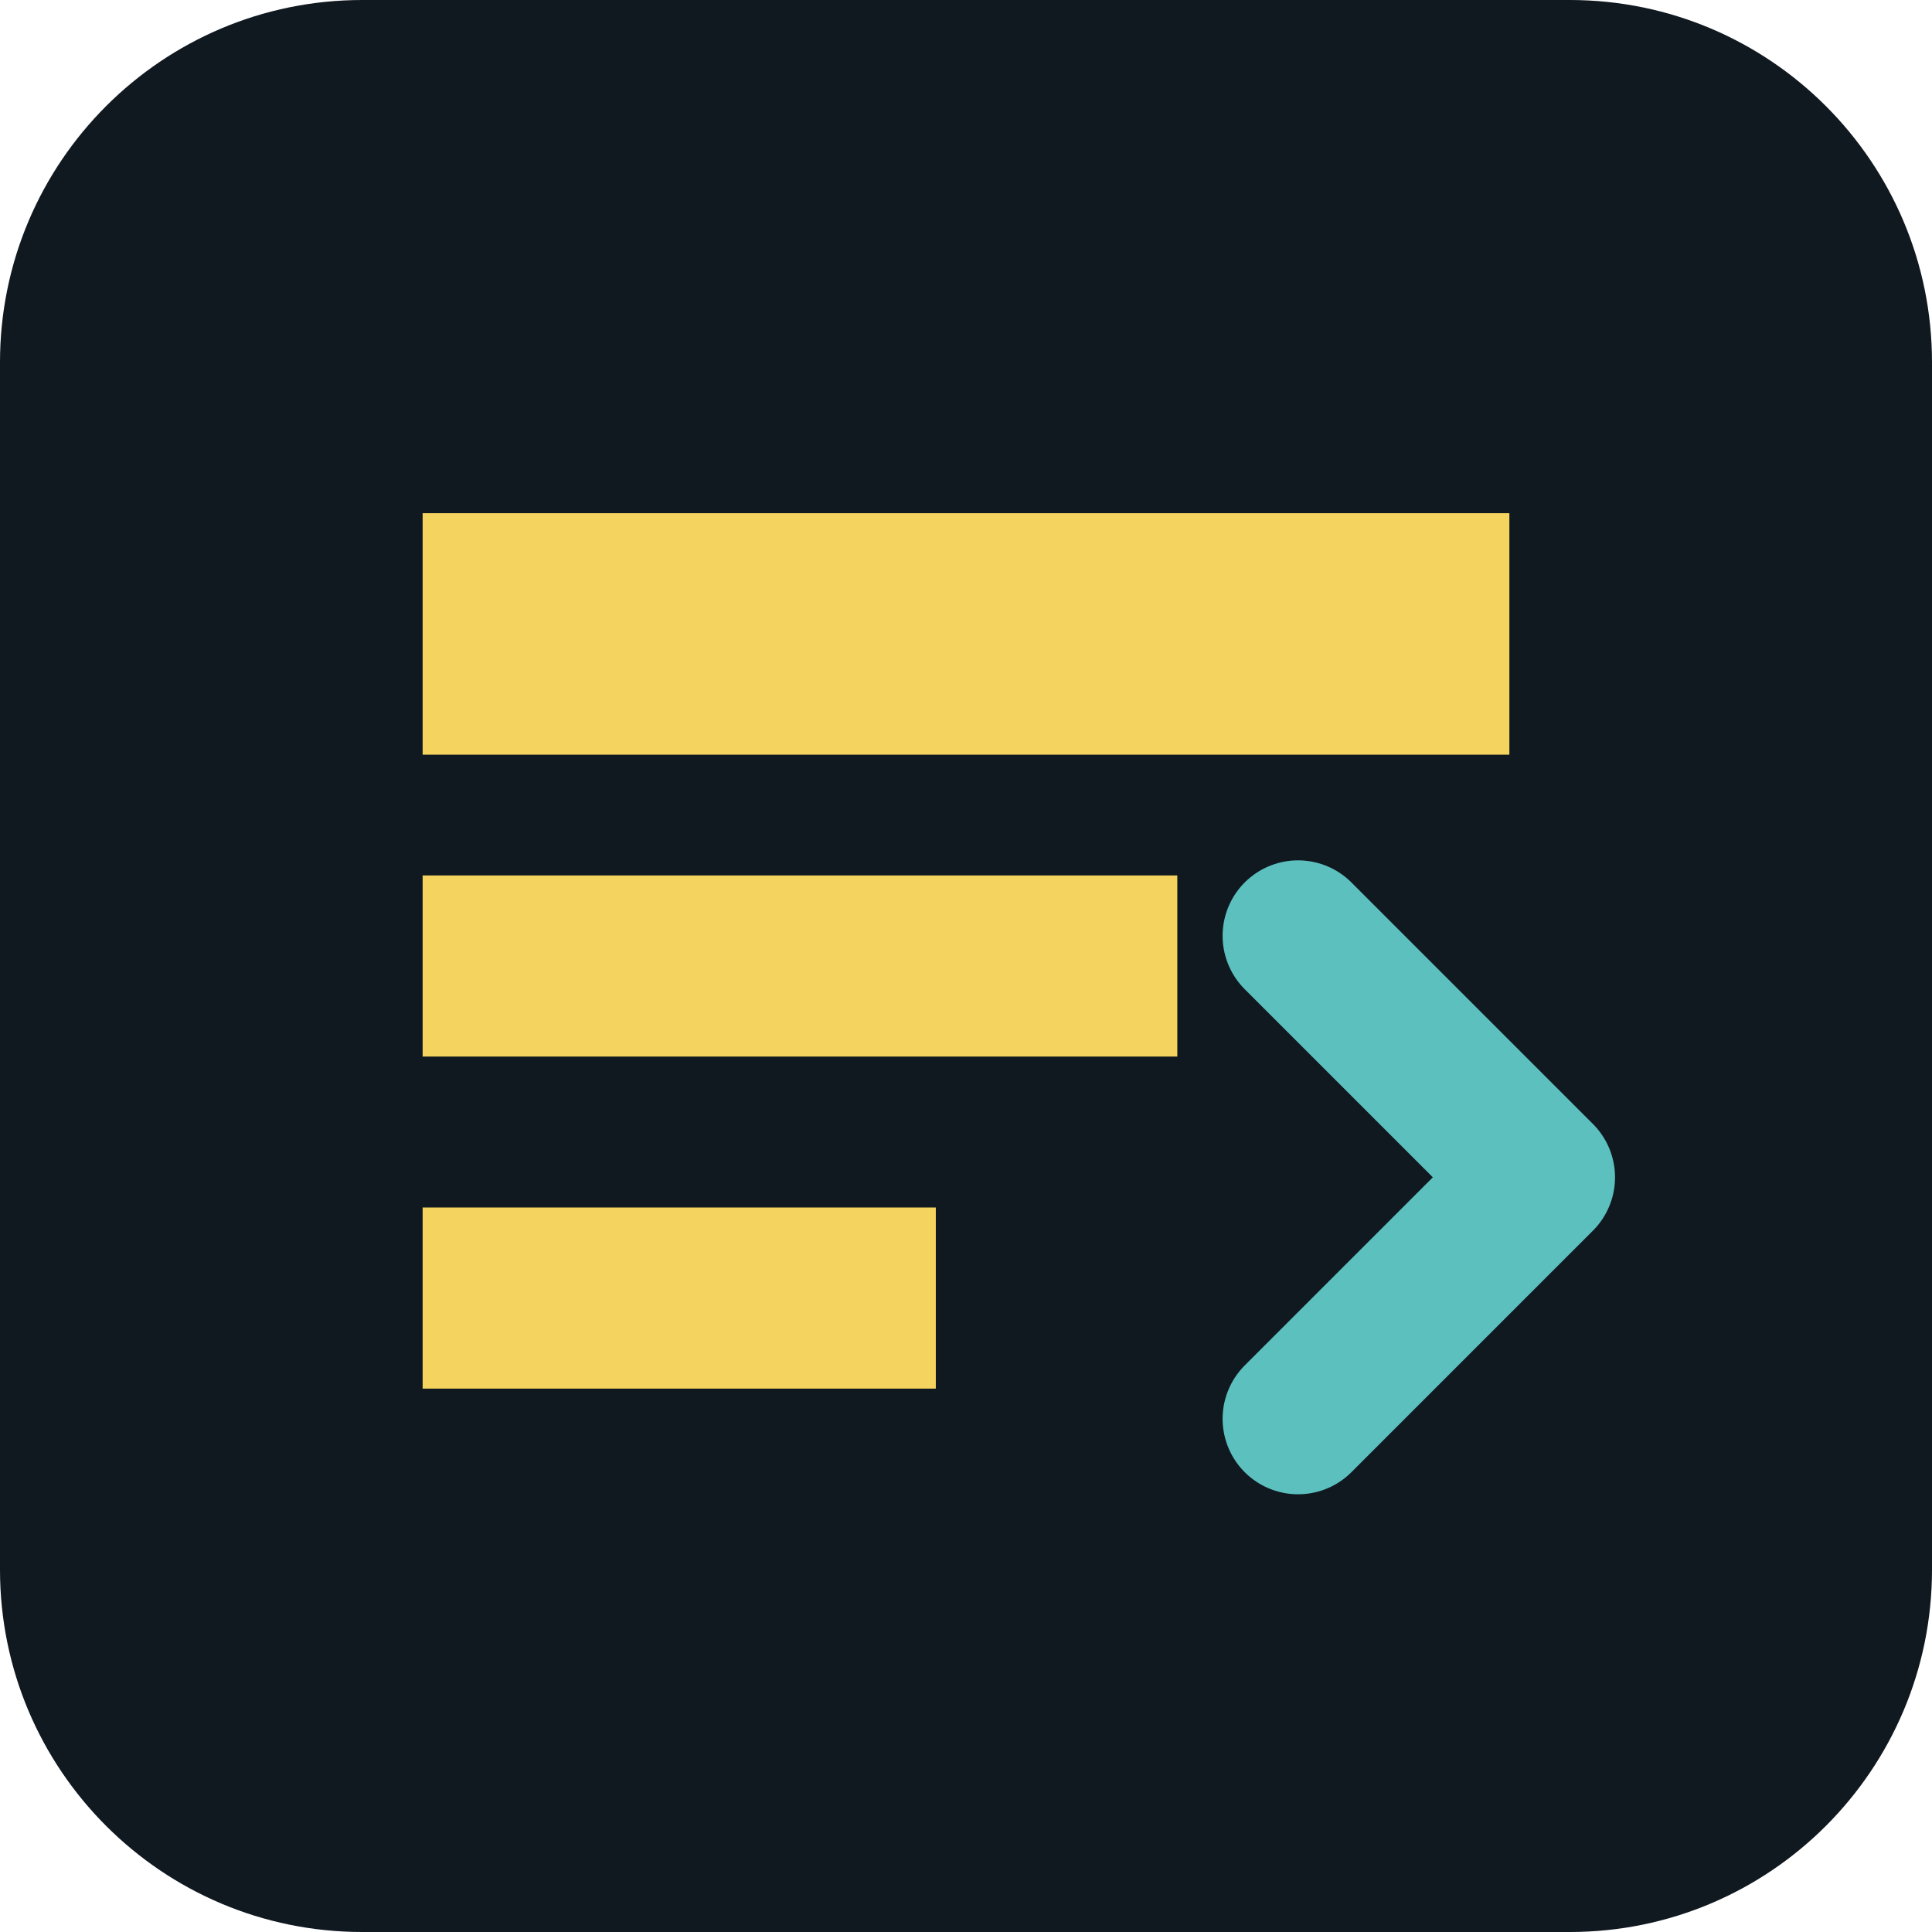
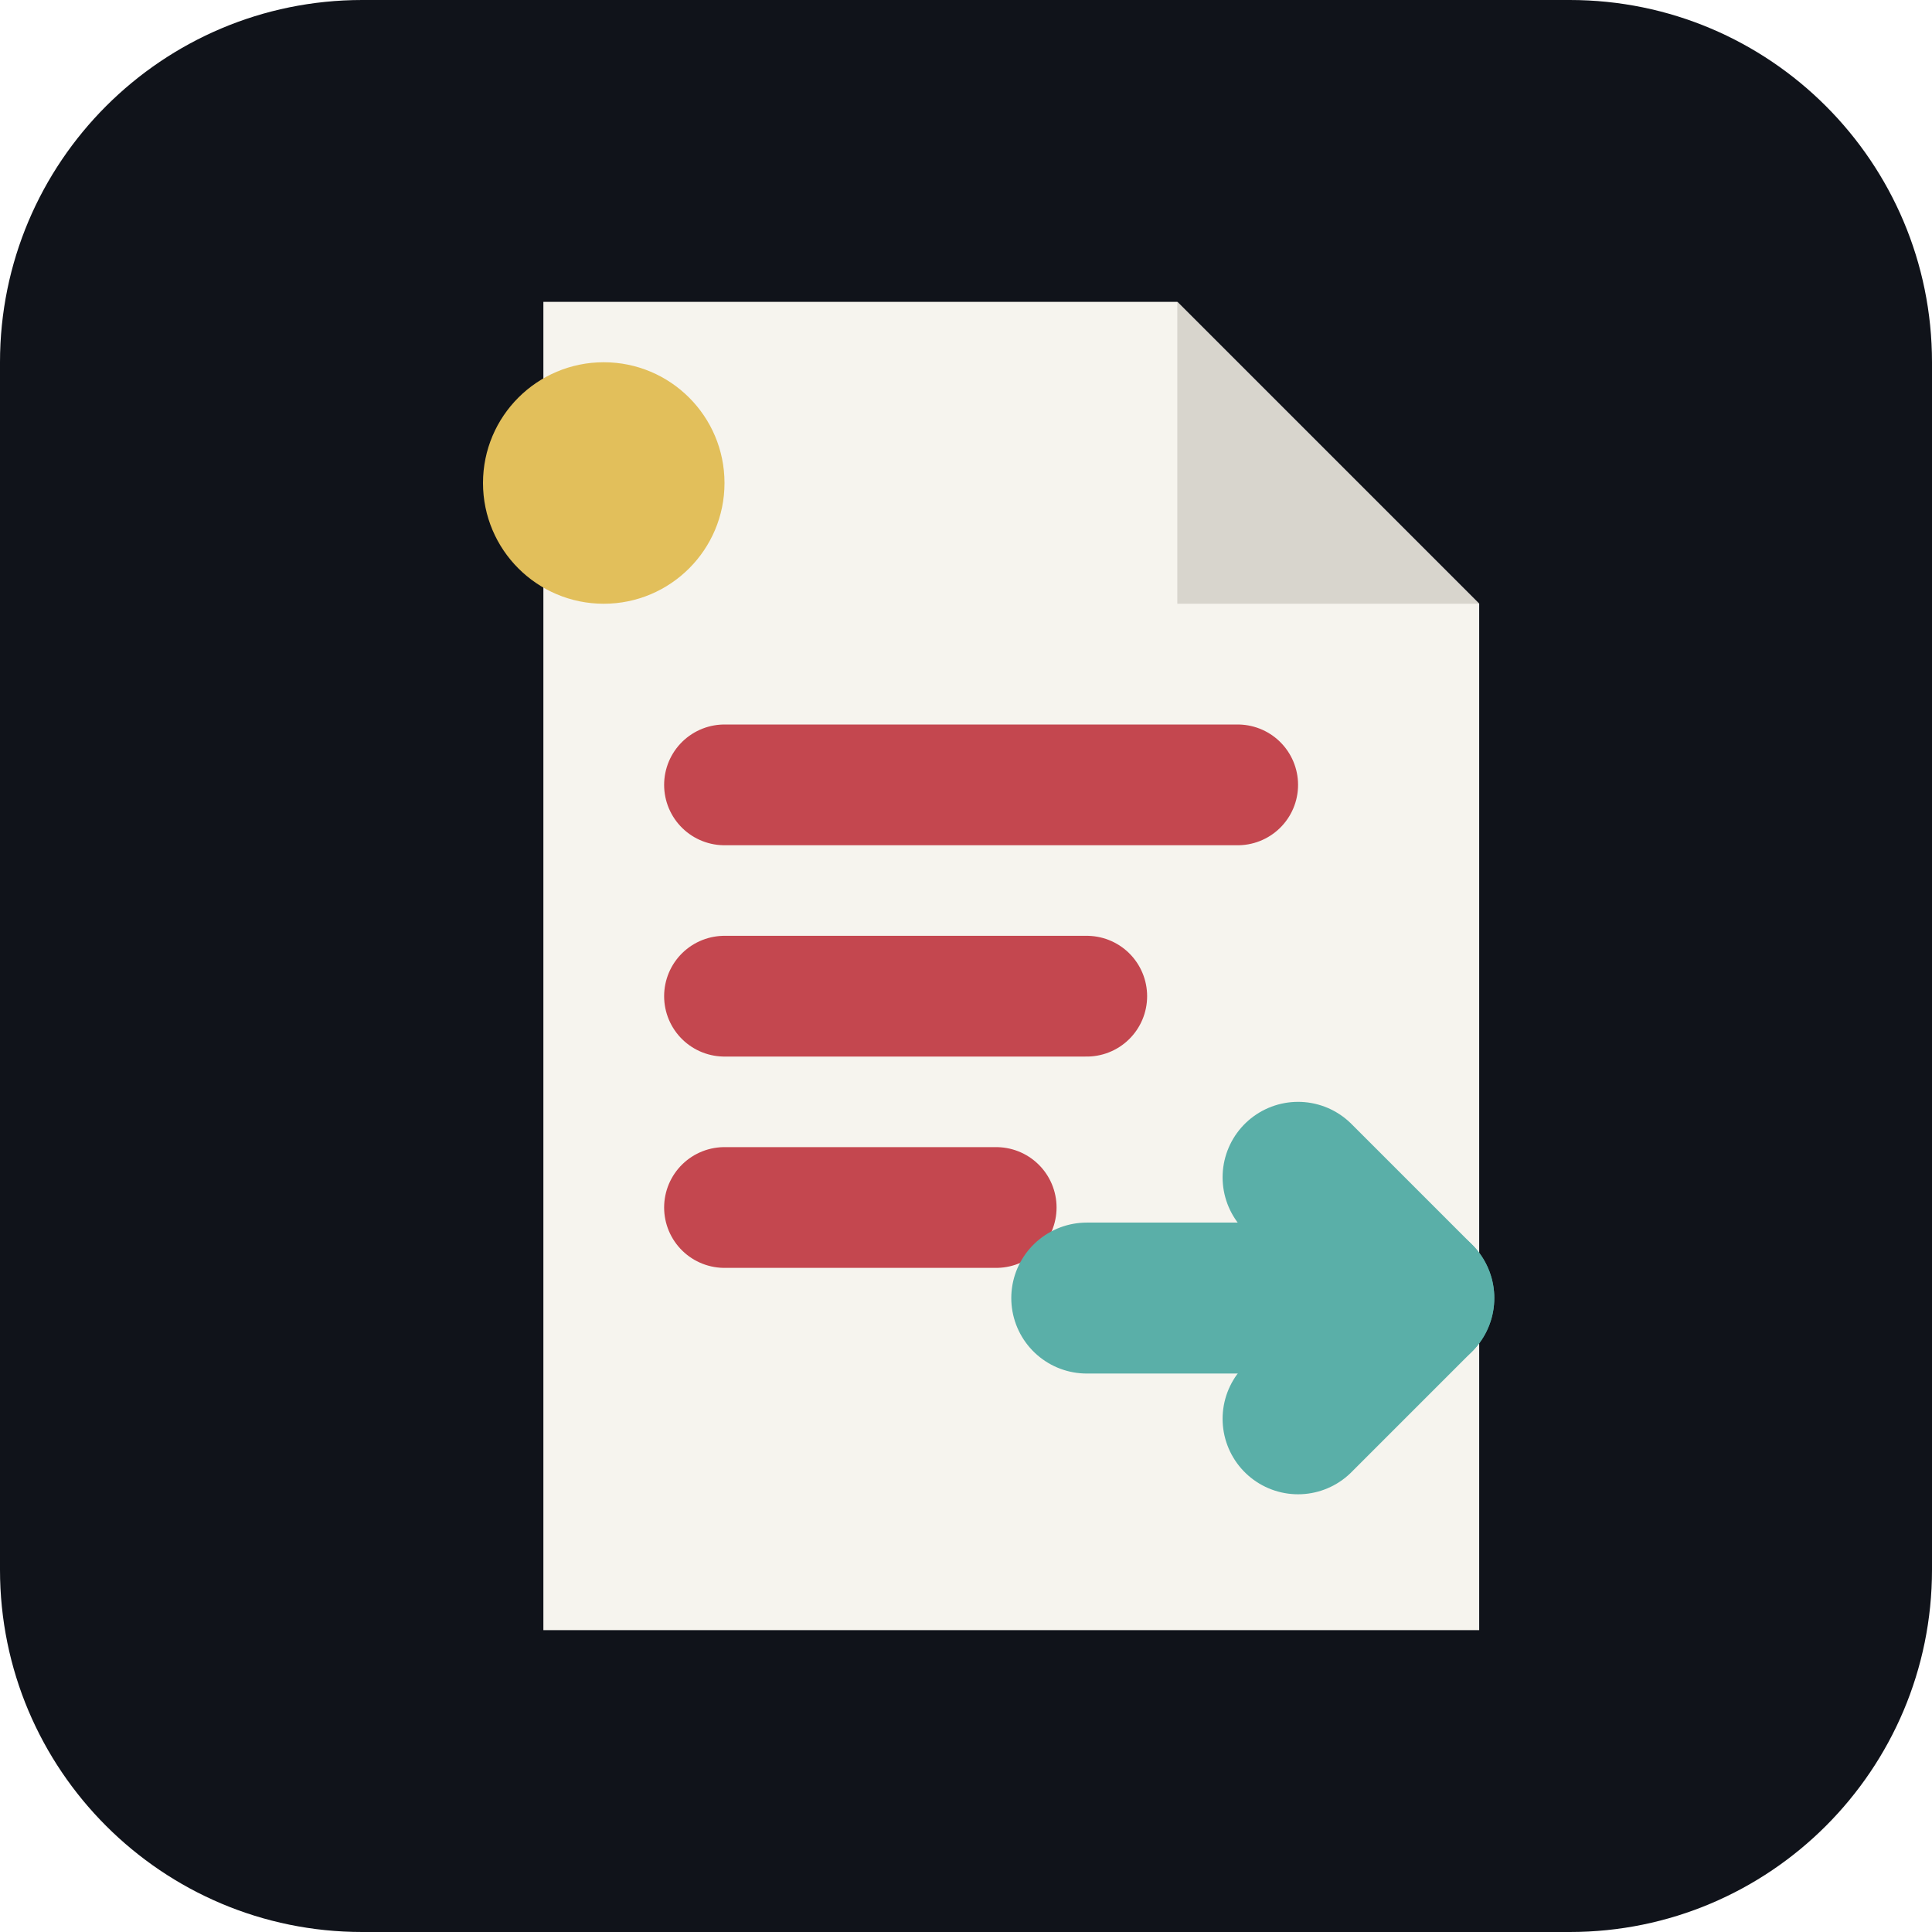
- <svg xmlns="http://www.w3.org/2000/svg" viewBox="0 0 64 64" role="img" aria-label="AI Steering Files">
-   <rect width="64" height="64" rx="12" fill="#101820" />
-   <path d="M14 17h36v8H14zM14 29h25v6H14zM14 40h17v6H14z" fill="#f4d35e" />
-   <path d="M43 31l8 8-8 8" fill="none" stroke="#5bc0be" stroke-width="5" stroke-linecap="round" stroke-linejoin="round" />
+ <svg xmlns="http://www.w3.org/2000/svg" viewBox="0 0 64 64" data-logo="ai-steering">
+   <rect width="64" height="64" rx="12" fill="#10131a" />
+   <path d="M18 10h21l10 10v34H18z" fill="#f6f4ee" />
+   <path d="M39 10v10h10z" fill="#d8d5cd" />
+   <path d="M24 26h17M24 33h12M24 40h9" fill="none" stroke="#c4474f" stroke-width="4" stroke-linecap="round" />
+   <path d="M36 43h11l-4-4" fill="none" stroke="#5aafa8" stroke-width="5" stroke-linecap="round" stroke-linejoin="round" />
+   <path d="M47 43l-4 4" fill="none" stroke="#5aafa8" stroke-width="5" stroke-linecap="round" stroke-linejoin="round" />
+   <circle cx="20" cy="16" r="4" fill="#e2bf5b" />
</svg>
